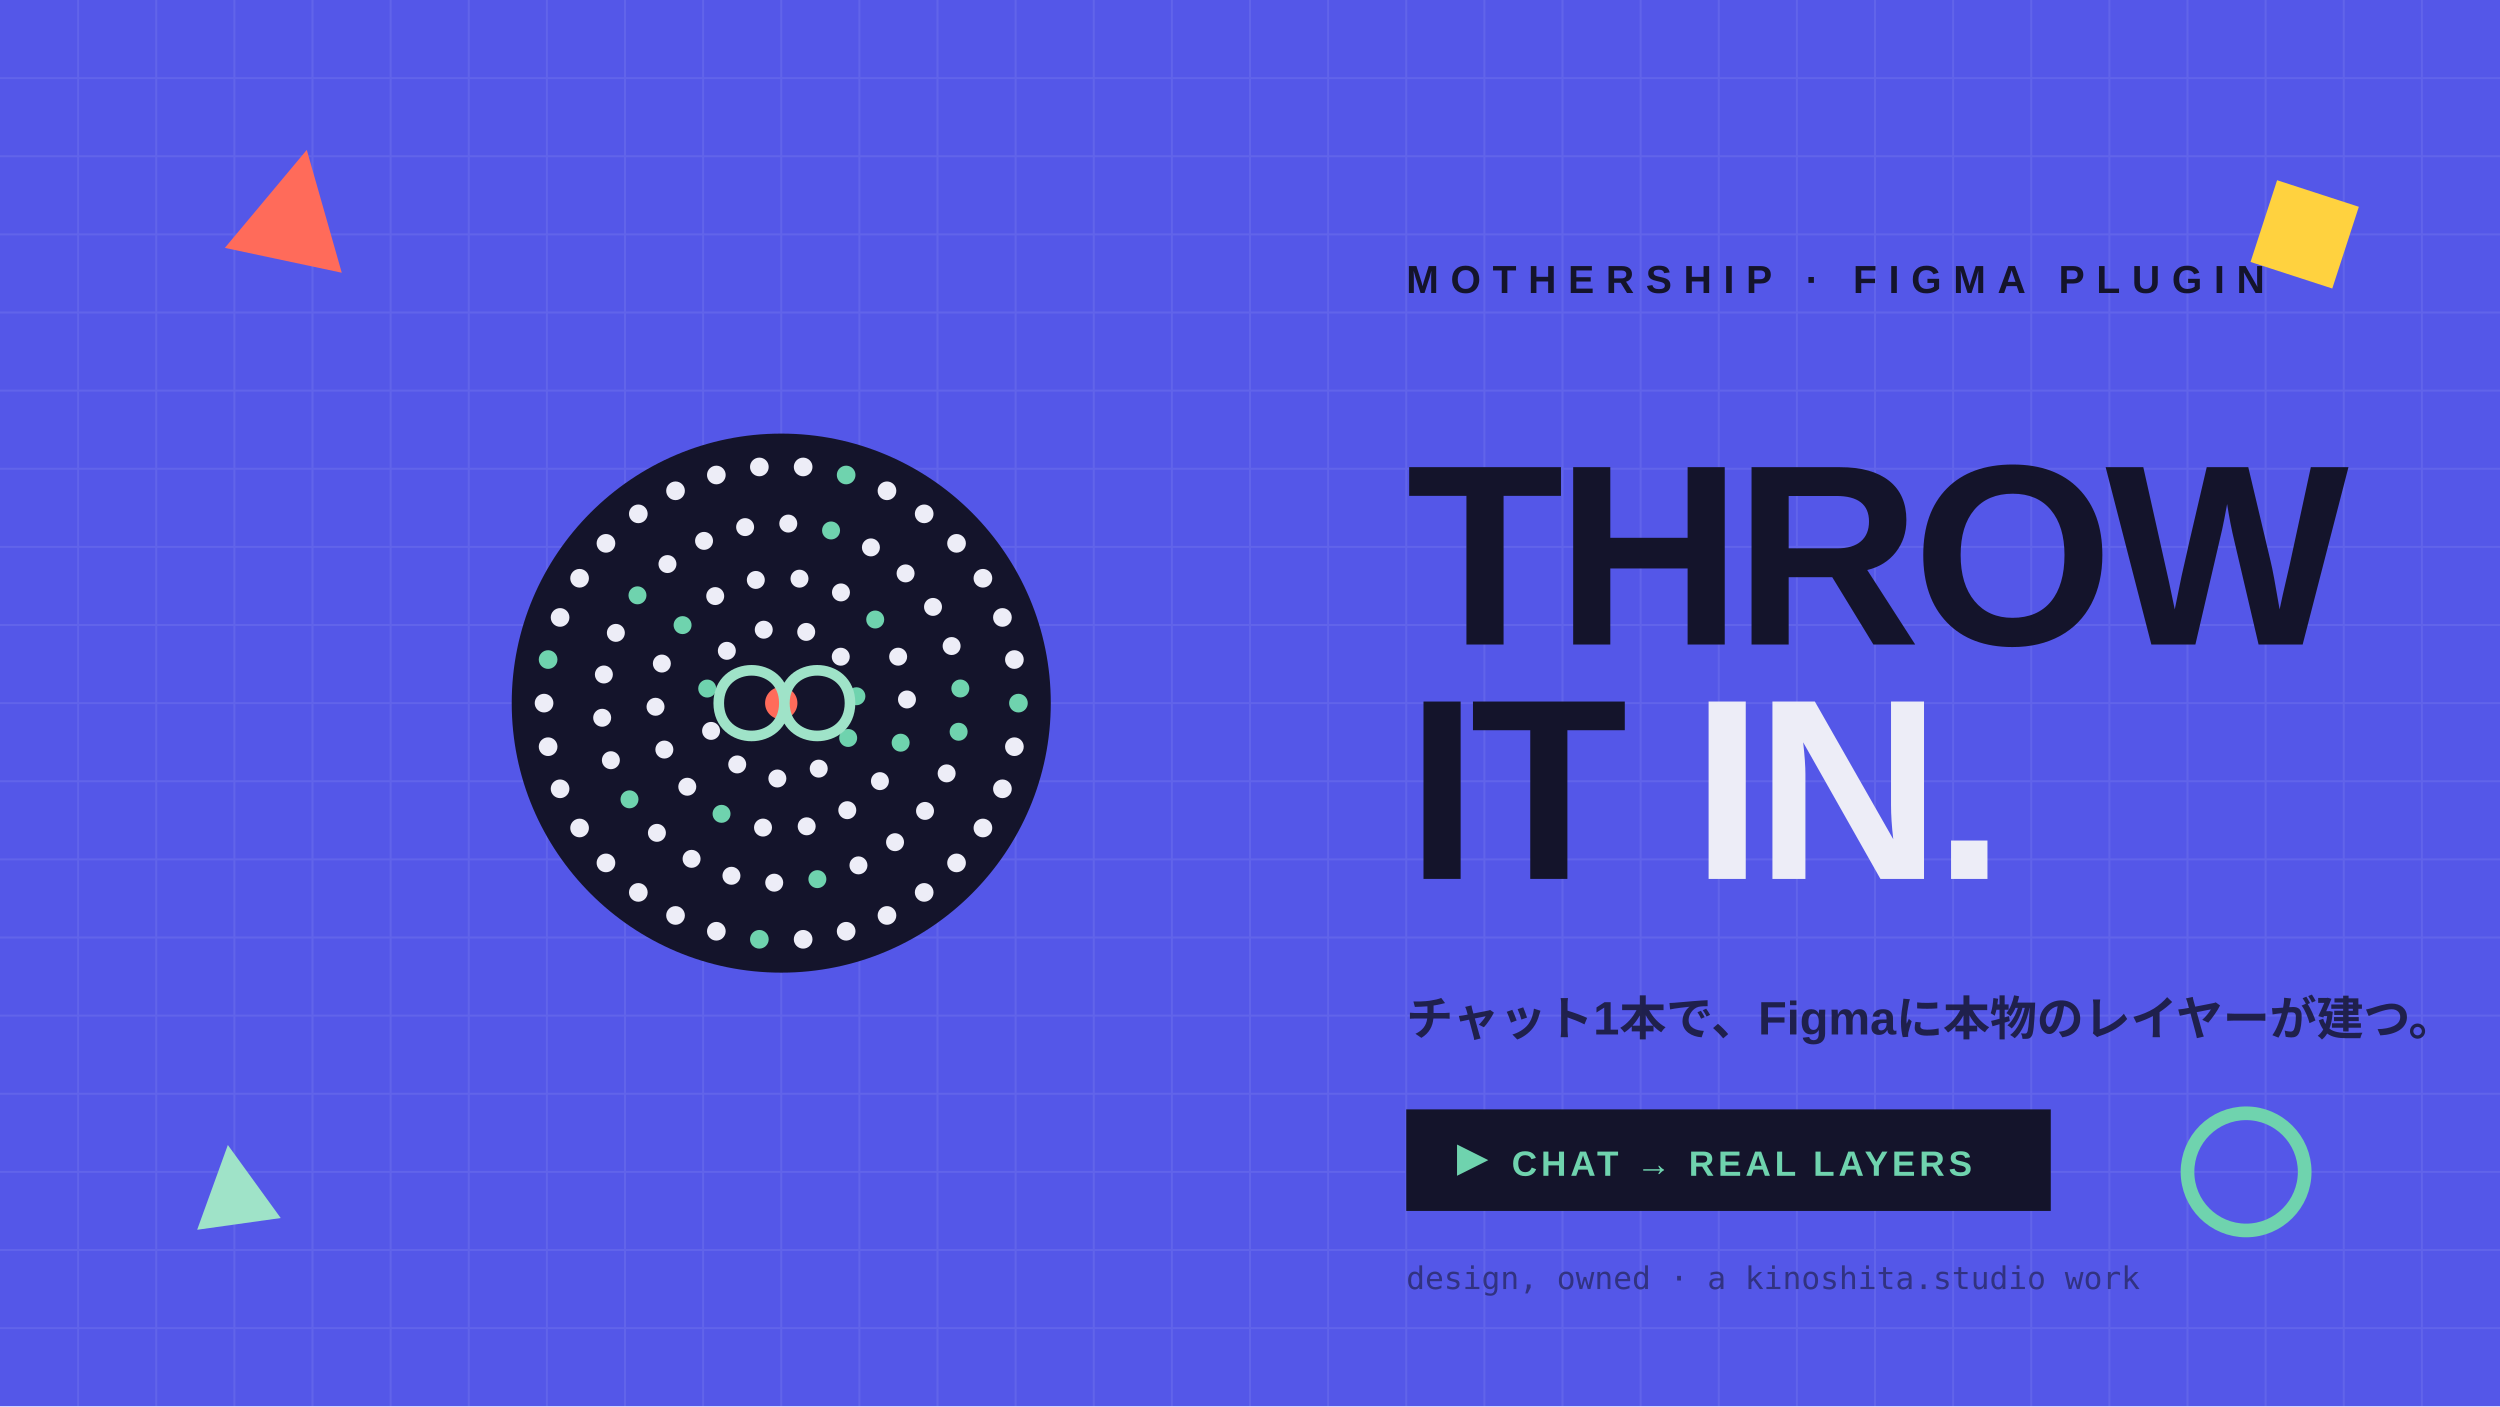
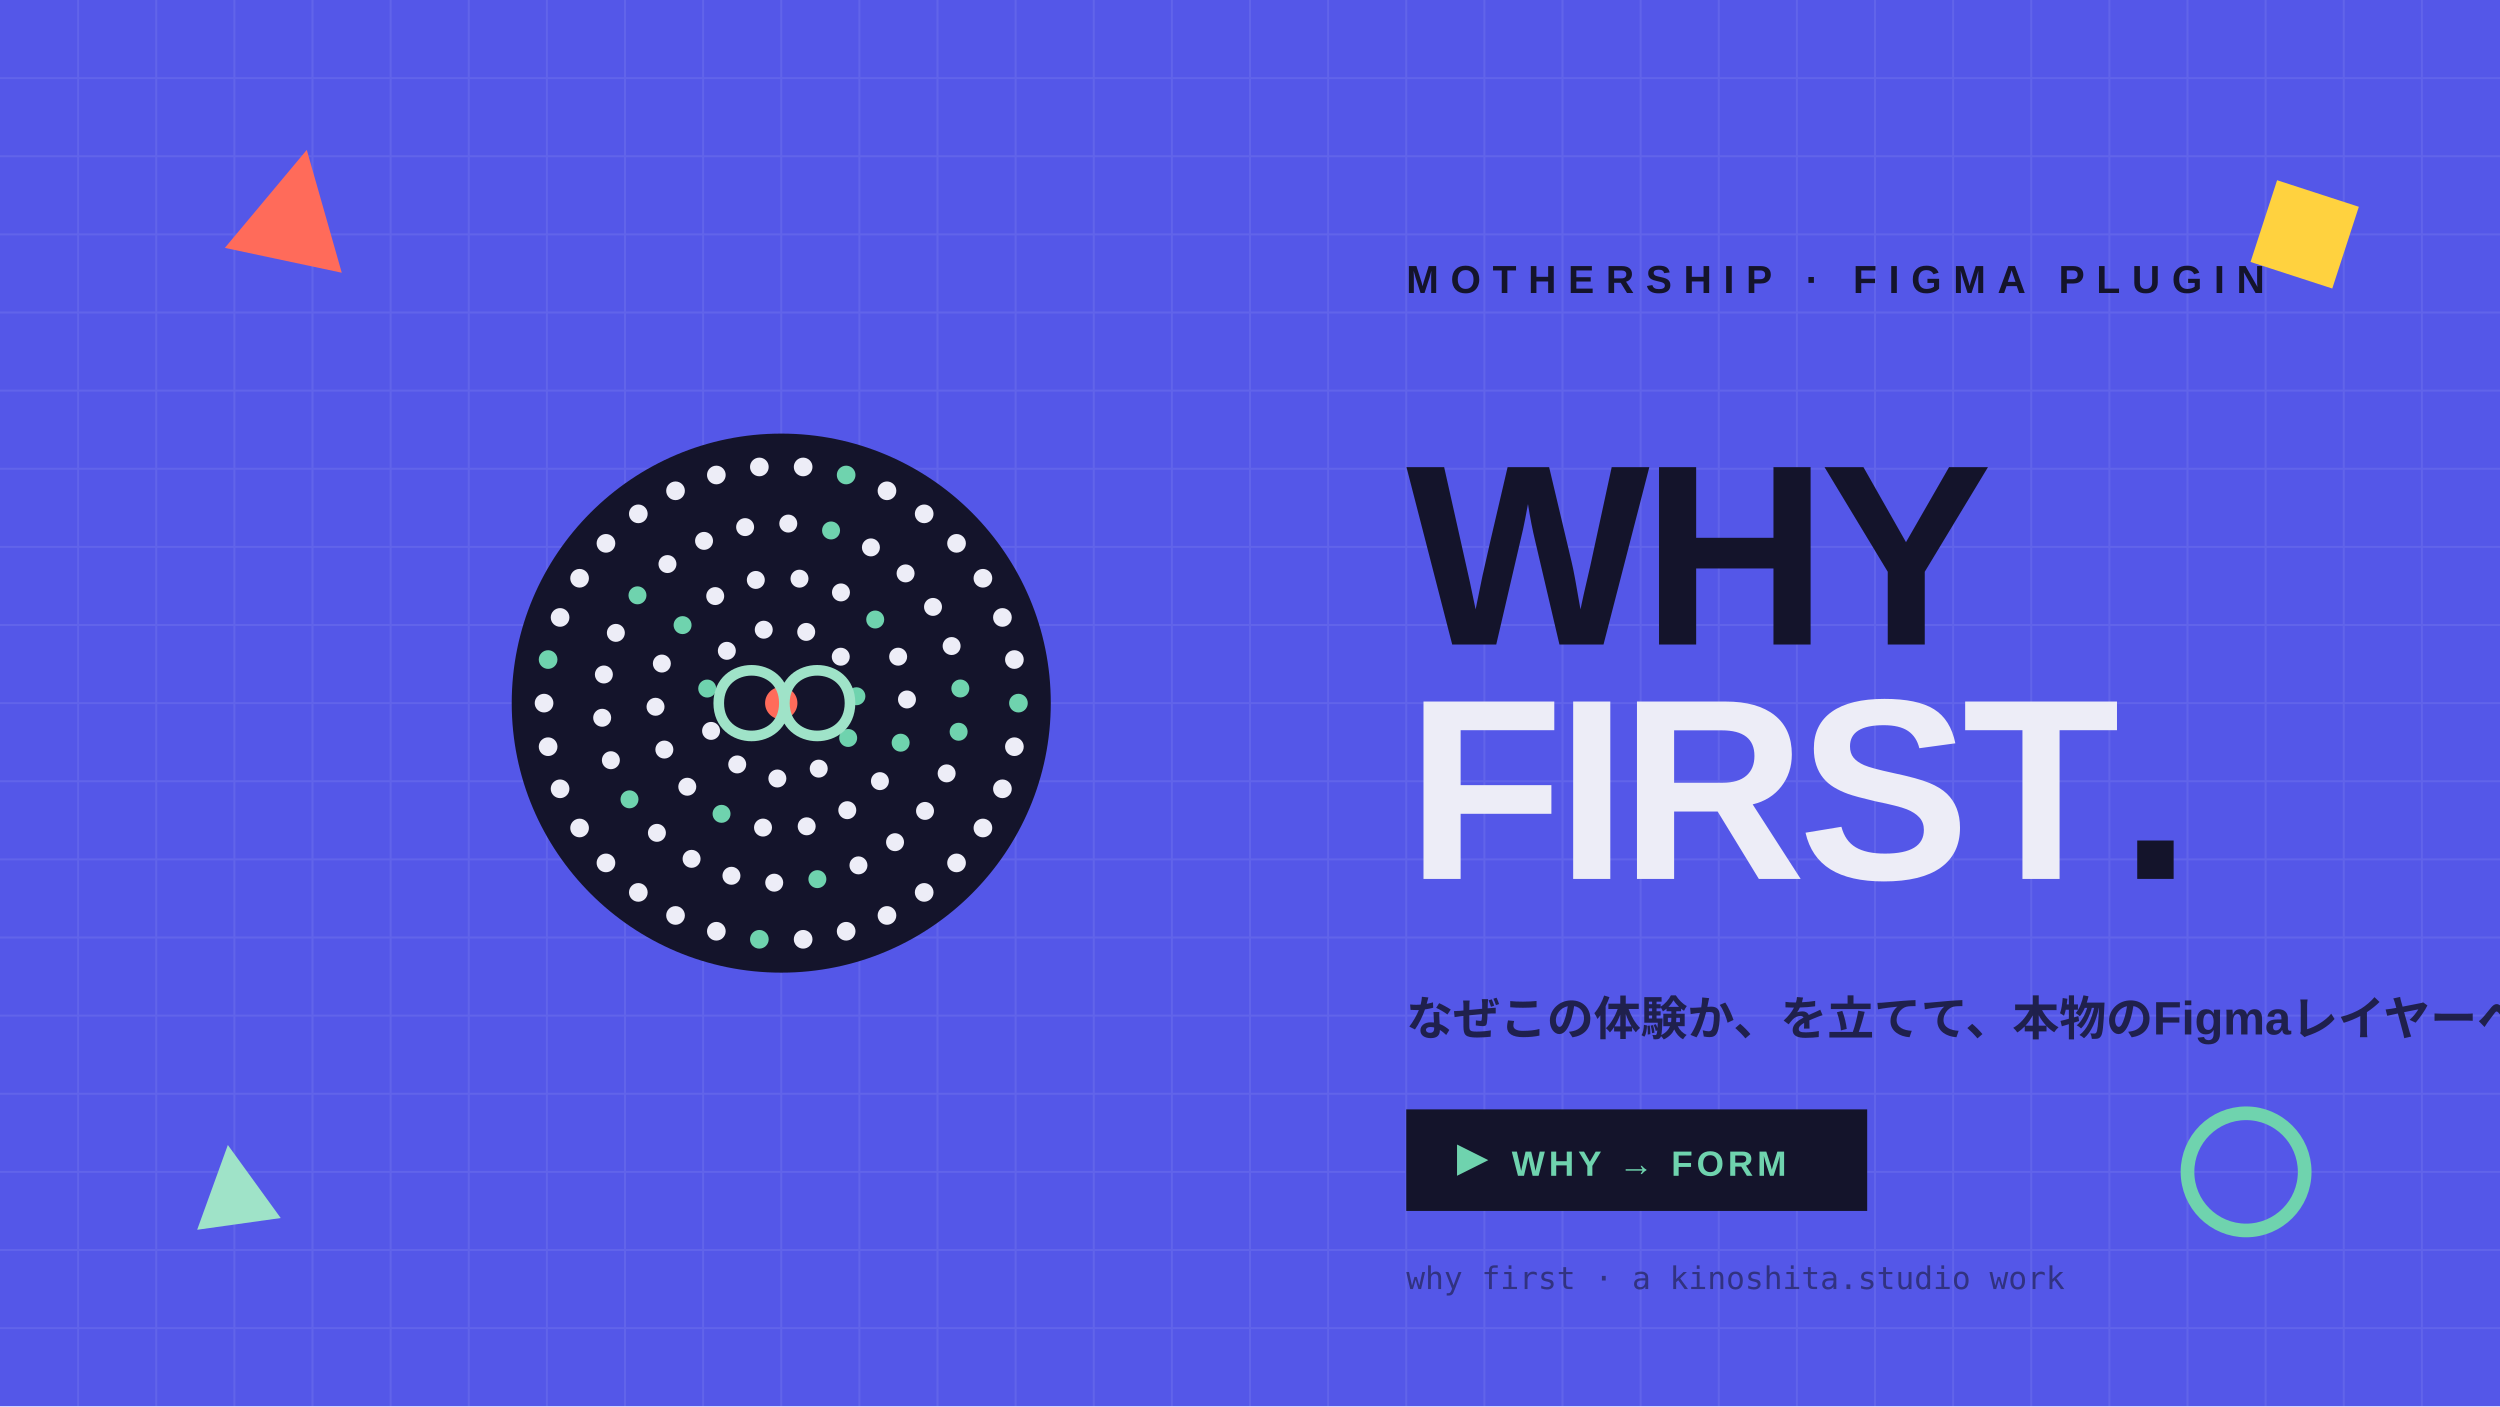
<svg xmlns="http://www.w3.org/2000/svg" viewBox="0 0 1280 720" width="1280" height="720" role="img">
  <rect width="1280" height="720" fill="#5457E8" />
  <path d="M40 0V720M80 0V720M120 0V720M160 0V720M200 0V720M240 0V720M280 0V720M320 0V720M360 0V720M400 0V720M440 0V720M480 0V720M520 0V720M560 0V720M600 0V720M640 0V720M680 0V720M720 0V720M760 0V720M800 0V720M840 0V720M880 0V720M920 0V720M960 0V720M1000 0V720M1040 0V720M1080 0V720M1120 0V720M1160 0V720M1200 0V720M1240 0V720M0 40H1280M0 80H1280M0 120H1280M0 160H1280M0 200H1280M0 240H1280M0 280H1280M0 320H1280M0 360H1280M0 400H1280M0 440H1280M0 480H1280M0 520H1280M0 560H1280M0 600H1280M0 640H1280M0 680H1280" stroke="rgba(255,255,255,.08)" stroke-width="1" fill="none" />
  <circle cx="400" cy="360" r="138" fill="#14142B" />
  <circle cx="521.44" cy="360" r="4.78" fill="#6FD3AE" />
  <circle cx="519.37" cy="382.31" r="4.78" fill="#EDEDF7" />
  <circle cx="513.24" cy="403.87" r="4.78" fill="#EDEDF7" />
  <circle cx="503.25" cy="423.93" r="4.78" fill="#EDEDF7" />
  <circle cx="489.75" cy="441.81" r="4.78" fill="#EDEDF7" />
  <circle cx="473.18" cy="456.91" r="4.78" fill="#EDEDF7" />
  <circle cx="454.13" cy="468.71" r="4.78" fill="#EDEDF7" />
  <circle cx="433.23" cy="476.8" r="4.78" fill="#EDEDF7" />
  <circle cx="411.21" cy="480.92" r="4.78" fill="#EDEDF7" />
  <circle cx="388.79" cy="480.92" r="4.78" fill="#6FD3AE" />
  <circle cx="366.77" cy="476.8" r="4.78" fill="#EDEDF7" />
  <circle cx="345.87" cy="468.71" r="4.78" fill="#EDEDF7" />
  <circle cx="326.82" cy="456.91" r="4.78" fill="#EDEDF7" />
  <circle cx="310.25" cy="441.81" r="4.78" fill="#EDEDF7" />
  <circle cx="296.75" cy="423.93" r="4.78" fill="#EDEDF7" />
  <circle cx="286.76" cy="403.87" r="4.78" fill="#EDEDF7" />
  <circle cx="280.63" cy="382.31" r="4.78" fill="#EDEDF7" />
  <circle cx="278.56" cy="360" r="4.78" fill="#EDEDF7" />
  <circle cx="280.63" cy="337.69" r="4.78" fill="#6FD3AE" />
  <circle cx="286.76" cy="316.13" r="4.78" fill="#EDEDF7" />
  <circle cx="296.75" cy="296.07" r="4.78" fill="#EDEDF7" />
  <circle cx="310.25" cy="278.19" r="4.78" fill="#EDEDF7" />
  <circle cx="326.82" cy="263.09" r="4.78" fill="#EDEDF7" />
  <circle cx="345.87" cy="251.29" r="4.78" fill="#EDEDF7" />
  <circle cx="366.77" cy="243.2" r="4.78" fill="#EDEDF7" />
  <circle cx="388.79" cy="239.08" r="4.78" fill="#EDEDF7" />
  <circle cx="411.21" cy="239.08" r="4.78" fill="#EDEDF7" />
  <circle cx="433.23" cy="243.2" r="4.78" fill="#6FD3AE" />
  <circle cx="454.13" cy="251.29" r="4.78" fill="#EDEDF7" />
  <circle cx="473.18" cy="263.09" r="4.78" fill="#EDEDF7" />
  <circle cx="489.75" cy="278.19" r="4.78" fill="#EDEDF7" />
  <circle cx="503.25" cy="296.07" r="4.78" fill="#EDEDF7" />
  <circle cx="513.24" cy="316.13" r="4.78" fill="#EDEDF7" />
  <circle cx="519.37" cy="337.69" r="4.78" fill="#EDEDF7" />
  <circle cx="490.82" cy="374.66" r="4.6" fill="#6FD3AE" />
  <circle cx="484.68" cy="395.97" r="4.6" fill="#EDEDF7" />
  <circle cx="473.61" cy="415.19" r="4.6" fill="#EDEDF7" />
  <circle cx="458.26" cy="431.2" r="4.6" fill="#EDEDF7" />
  <circle cx="439.53" cy="443.07" r="4.6" fill="#EDEDF7" />
  <circle cx="418.5" cy="450.12" r="4.6" fill="#6FD3AE" />
  <circle cx="396.4" cy="451.93" r="4.6" fill="#EDEDF7" />
  <circle cx="374.5" cy="448.4" r="4.6" fill="#EDEDF7" />
  <circle cx="354.09" cy="439.73" r="4.6" fill="#EDEDF7" />
  <circle cx="336.34" cy="426.42" r="4.6" fill="#EDEDF7" />
  <circle cx="322.3" cy="409.26" r="4.6" fill="#6FD3AE" />
  <circle cx="312.77" cy="389.23" r="4.6" fill="#EDEDF7" />
  <circle cx="308.31" cy="367.5" r="4.6" fill="#EDEDF7" />
  <circle cx="309.18" cy="345.34" r="4.6" fill="#EDEDF7" />
  <circle cx="315.32" cy="324.03" r="4.6" fill="#EDEDF7" />
  <circle cx="326.39" cy="304.81" r="4.6" fill="#6FD3AE" />
  <circle cx="341.74" cy="288.8" r="4.6" fill="#EDEDF7" />
  <circle cx="360.47" cy="276.93" r="4.6" fill="#EDEDF7" />
  <circle cx="381.5" cy="269.88" r="4.6" fill="#EDEDF7" />
  <circle cx="403.6" cy="268.07" r="4.6" fill="#EDEDF7" />
  <circle cx="425.5" cy="271.6" r="4.6" fill="#6FD3AE" />
  <circle cx="445.91" cy="280.27" r="4.6" fill="#EDEDF7" />
  <circle cx="463.66" cy="293.58" r="4.6" fill="#EDEDF7" />
  <circle cx="477.7" cy="310.74" r="4.6" fill="#EDEDF7" />
  <circle cx="487.23" cy="330.77" r="4.6" fill="#EDEDF7" />
  <circle cx="491.69" cy="352.5" r="4.6" fill="#6FD3AE" />
  <circle cx="461.13" cy="380.26" r="4.6" fill="#6FD3AE" />
  <circle cx="450.52" cy="399.94" r="4.6" fill="#EDEDF7" />
  <circle cx="433.81" cy="414.81" r="4.6" fill="#EDEDF7" />
  <circle cx="413.02" cy="423.07" r="4.6" fill="#EDEDF7" />
  <circle cx="390.66" cy="423.72" r="4.6" fill="#EDEDF7" />
  <circle cx="369.43" cy="416.68" r="4.6" fill="#6FD3AE" />
  <circle cx="351.89" cy="402.81" r="4.6" fill="#EDEDF7" />
  <circle cx="340.15" cy="383.78" r="4.6" fill="#EDEDF7" />
  <circle cx="335.63" cy="361.87" r="4.6" fill="#EDEDF7" />
  <circle cx="338.87" cy="339.74" r="4.6" fill="#EDEDF7" />
  <circle cx="349.48" cy="320.06" r="4.6" fill="#6FD3AE" />
  <circle cx="366.19" cy="305.19" r="4.6" fill="#EDEDF7" />
  <circle cx="386.98" cy="296.93" r="4.6" fill="#EDEDF7" />
  <circle cx="409.34" cy="296.28" r="4.6" fill="#EDEDF7" />
  <circle cx="430.57" cy="303.32" r="4.6" fill="#EDEDF7" />
  <circle cx="448.11" cy="317.19" r="4.6" fill="#6FD3AE" />
  <circle cx="459.85" cy="336.22" r="4.6" fill="#EDEDF7" />
  <circle cx="464.37" cy="358.13" r="4.6" fill="#EDEDF7" />
  <circle cx="434.27" cy="377.84" r="4.6" fill="#6FD3AE" />
  <circle cx="419.19" cy="393.54" r="4.6" fill="#EDEDF7" />
  <circle cx="398.01" cy="398.59" r="4.6" fill="#EDEDF7" />
  <circle cx="377.46" cy="391.39" r="4.6" fill="#EDEDF7" />
  <circle cx="364.07" cy="374.22" r="4.6" fill="#EDEDF7" />
  <circle cx="362.09" cy="352.54" r="4.6" fill="#6FD3AE" />
  <circle cx="372.14" cy="333.22" r="4.6" fill="#EDEDF7" />
  <circle cx="391.04" cy="322.41" r="4.6" fill="#EDEDF7" />
  <circle cx="412.78" cy="323.54" r="4.6" fill="#EDEDF7" />
  <circle cx="430.47" cy="336.24" r="4.6" fill="#EDEDF7" />
  <circle cx="438.48" cy="356.48" r="4.6" fill="#6FD3AE" />
  <circle cx="400" cy="360" r="8.28" fill="#FF6B5A" />
  <g transform="translate(361.6,320) scale(1.6)">
    <path d="M25 25 C25 11 4 11 4 25 C4 39 25 39 25 25 C25 11 46 11 46 25 C46 39 25 39 25 25 Z" fill="none" stroke="#9FE3C8" stroke-width="3.4" stroke-linecap="round" />
  </g>
  <path d="M150 76 L180.6 133.8 L119.4 133.8 Z" fill="#FF6B5A" transform="rotate(12 150 110)" />
  <rect x="1158" y="98" width="44" height="44" fill="#FFD23F" transform="rotate(18 1180 120)" />
  <circle cx="1150" cy="600" r="30" fill="none" stroke="#6FD3AE" stroke-width="7" />
  <path d="M120 586 L141.6 626.8 L98.4 626.8 Z" fill="#9FE3C8" transform="rotate(-8 120 610)" />
  <text x="720" y="150" font-family="Helvetica Neue,Arial" font-size="20" font-weight="900" letter-spacing="6" fill="#14142B">MOTHERSHIP · FIGMA PLUGIN</text>
-   <text x="720" y="330" font-family="Helvetica Neue,Arial" font-size="132" font-weight="900" letter-spacing="-4" fill="#14142B">THROW</text>
-   <text x="720" y="450" font-family="Helvetica Neue,Arial" font-size="132" font-weight="900" letter-spacing="-4" fill="#14142B">IT <tspan fill="#EDEDF7">IN.</tspan>
-   </text>
-   <text x="720" y="530" font-family="Helvetica Neue,Arial" font-size="24" font-weight="700" fill="#14142B" opacity=".82">チャット1本で、Figmaに本物のレイヤーが建つ。</text>
+   <text x="720" y="330" font-family="Helvetica Neue,Arial" font-size="132" font-weight="900" letter-spacing="-4" fill="#14142B">WHY</text>
+   <text x="720" y="450" font-family="Helvetica Neue,Arial" font-size="132" font-weight="900" letter-spacing="-4" fill="#14142B">
+     <tspan fill="#EDEDF7">FIRST</tspan>.</text>
+   <text x="720" y="530" font-family="Helvetica Neue,Arial" font-size="24" font-weight="700" fill="#14142B" opacity=".82">なぜこの体験か、を立てて、本物のFigmaレイヤーへ。</text>
  <g transform="translate(720,568)">
-     <rect x="0" y="0" width="330" height="52" fill="#14142B" />
+     <rect x="0" y="0" width="236" height="52" fill="#14142B" />
    <path d="M26 18 l16 8 l-16 8 z" fill="#6FD3AE" />
-     <text x="54" y="34" font-family="Helvetica Neue,Arial" font-size="18" font-weight="900" letter-spacing="2" fill="#6FD3AE">CHAT → REAL LAYERS</text>
+     <text x="54" y="34" font-family="Helvetica Neue,Arial" font-size="18" font-weight="900" letter-spacing="2" fill="#6FD3AE">WHY → FORM</text>
  </g>
-   <text x="720" y="660" font-family="SF Mono,monospace" font-size="16" fill="#14142B" opacity=".55">design, owned · a kinoshita.studio work</text>
+   <text x="720" y="660" font-family="SF Mono,monospace" font-size="16" fill="#14142B" opacity=".55">why first · a kinoshita.studio work</text>
</svg>
